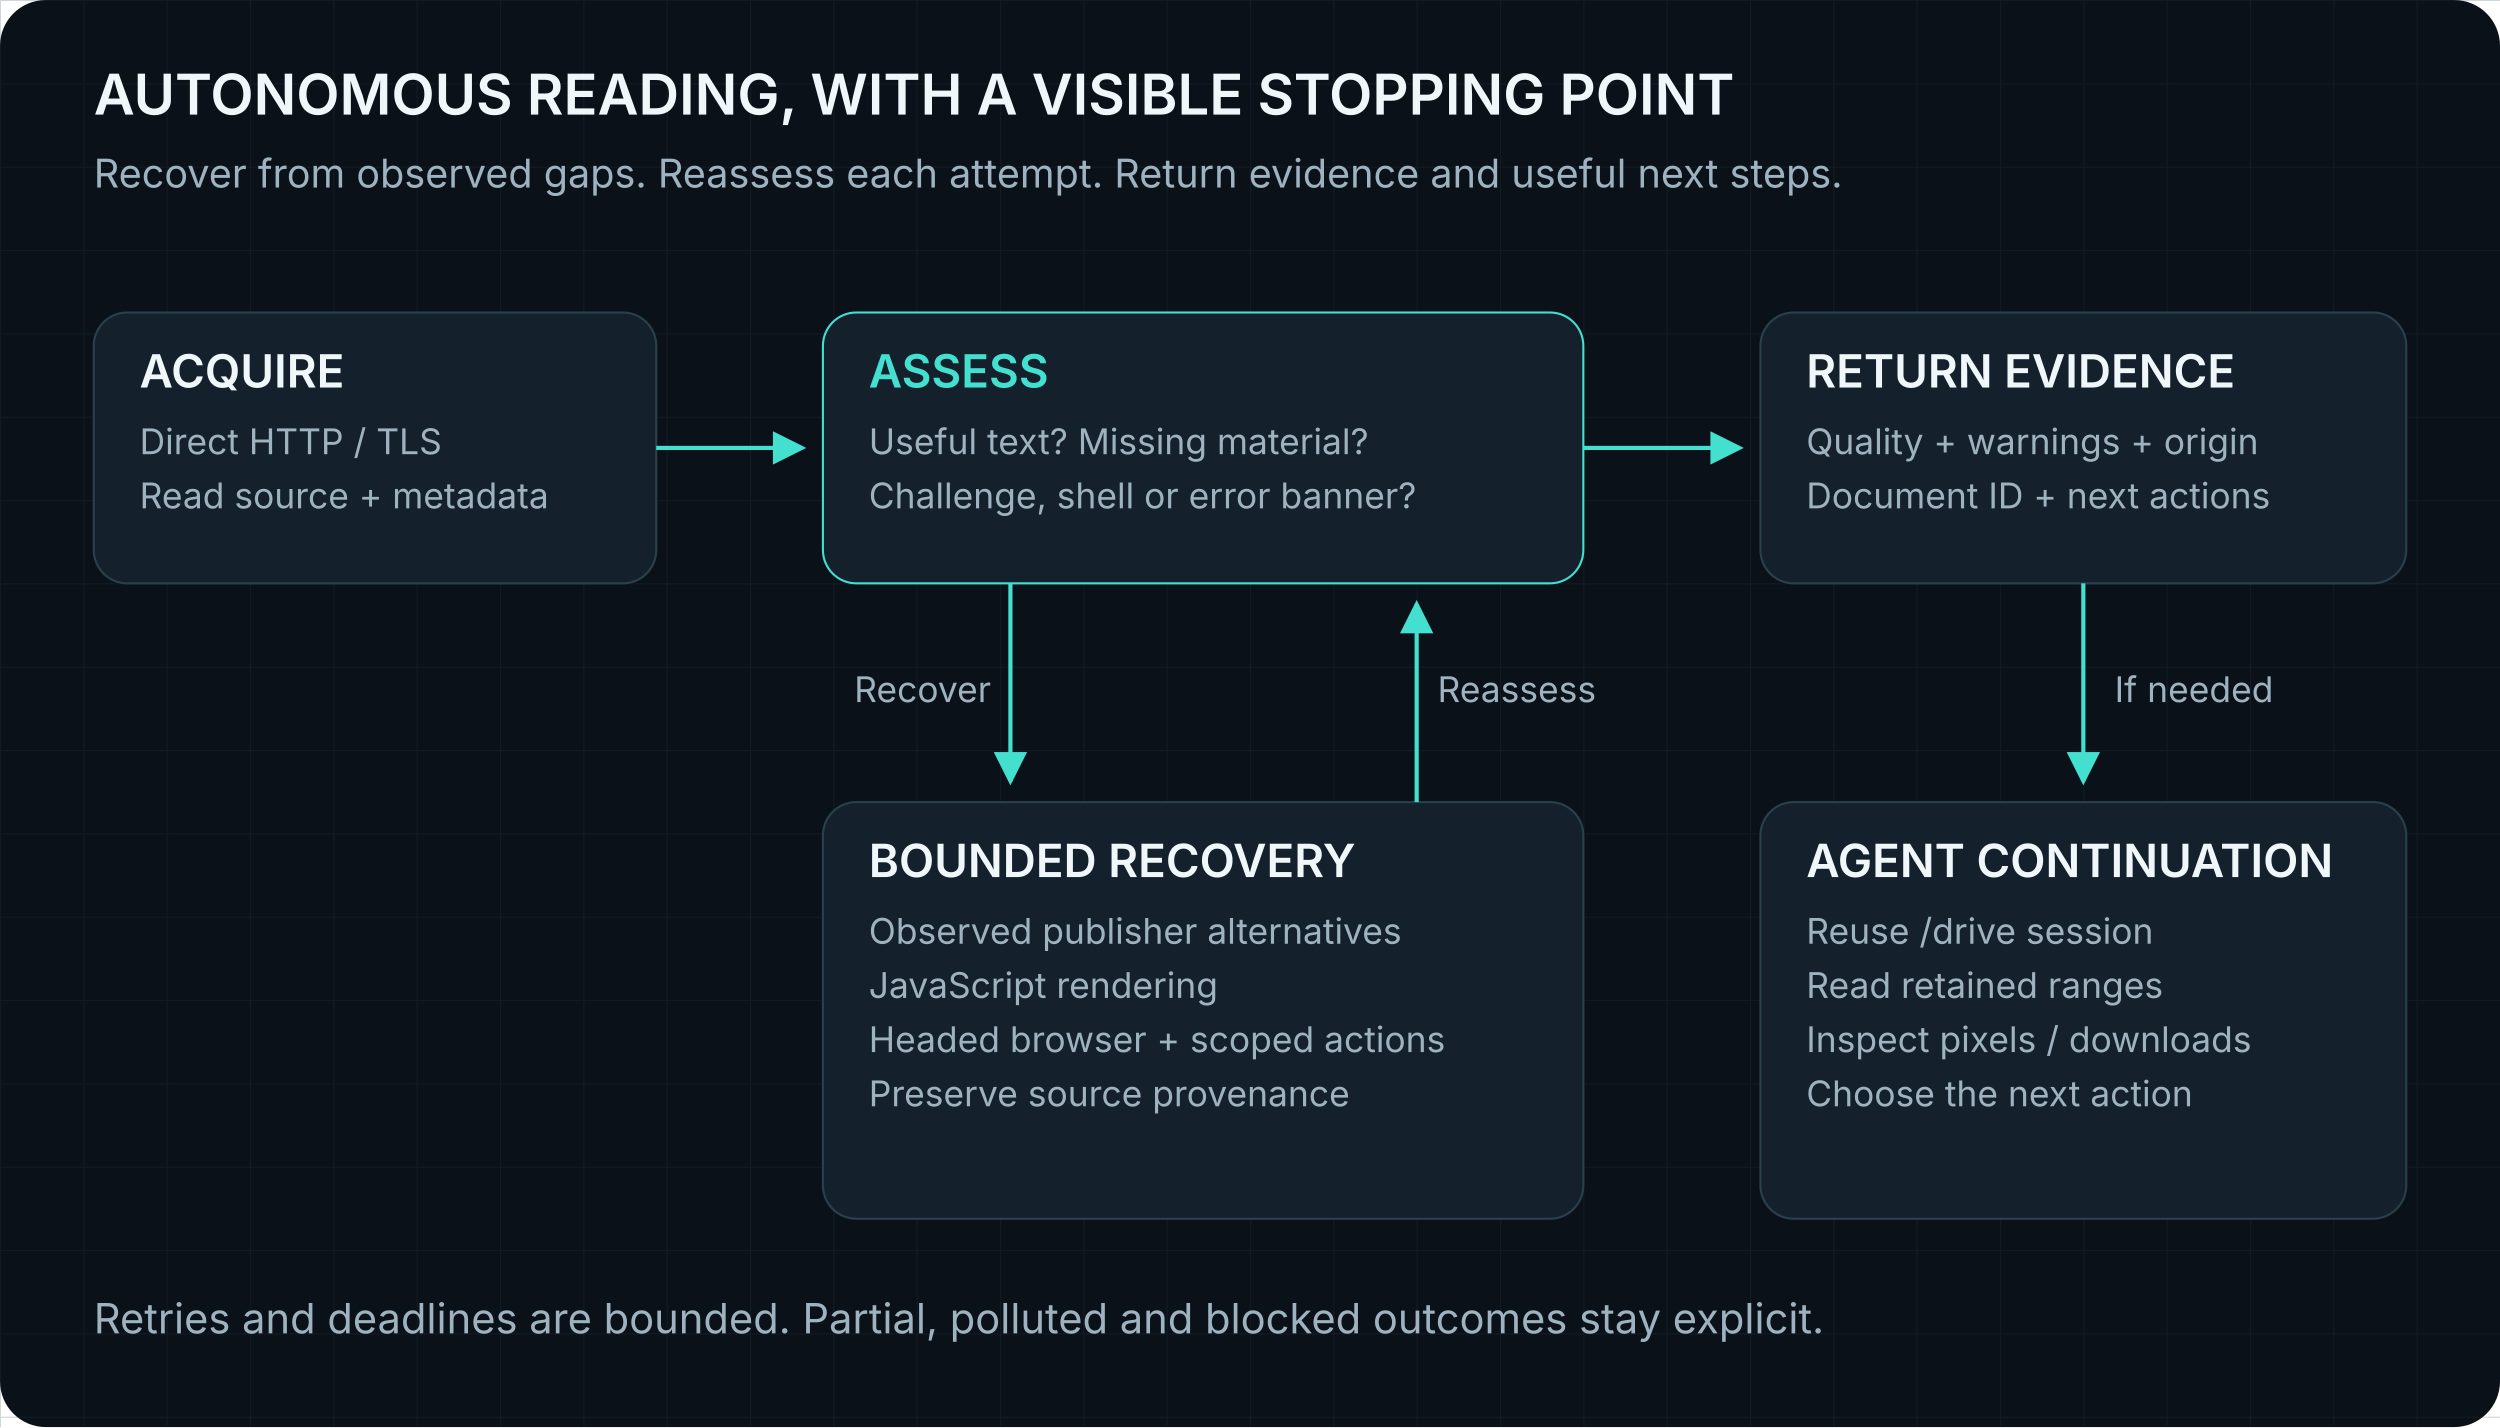
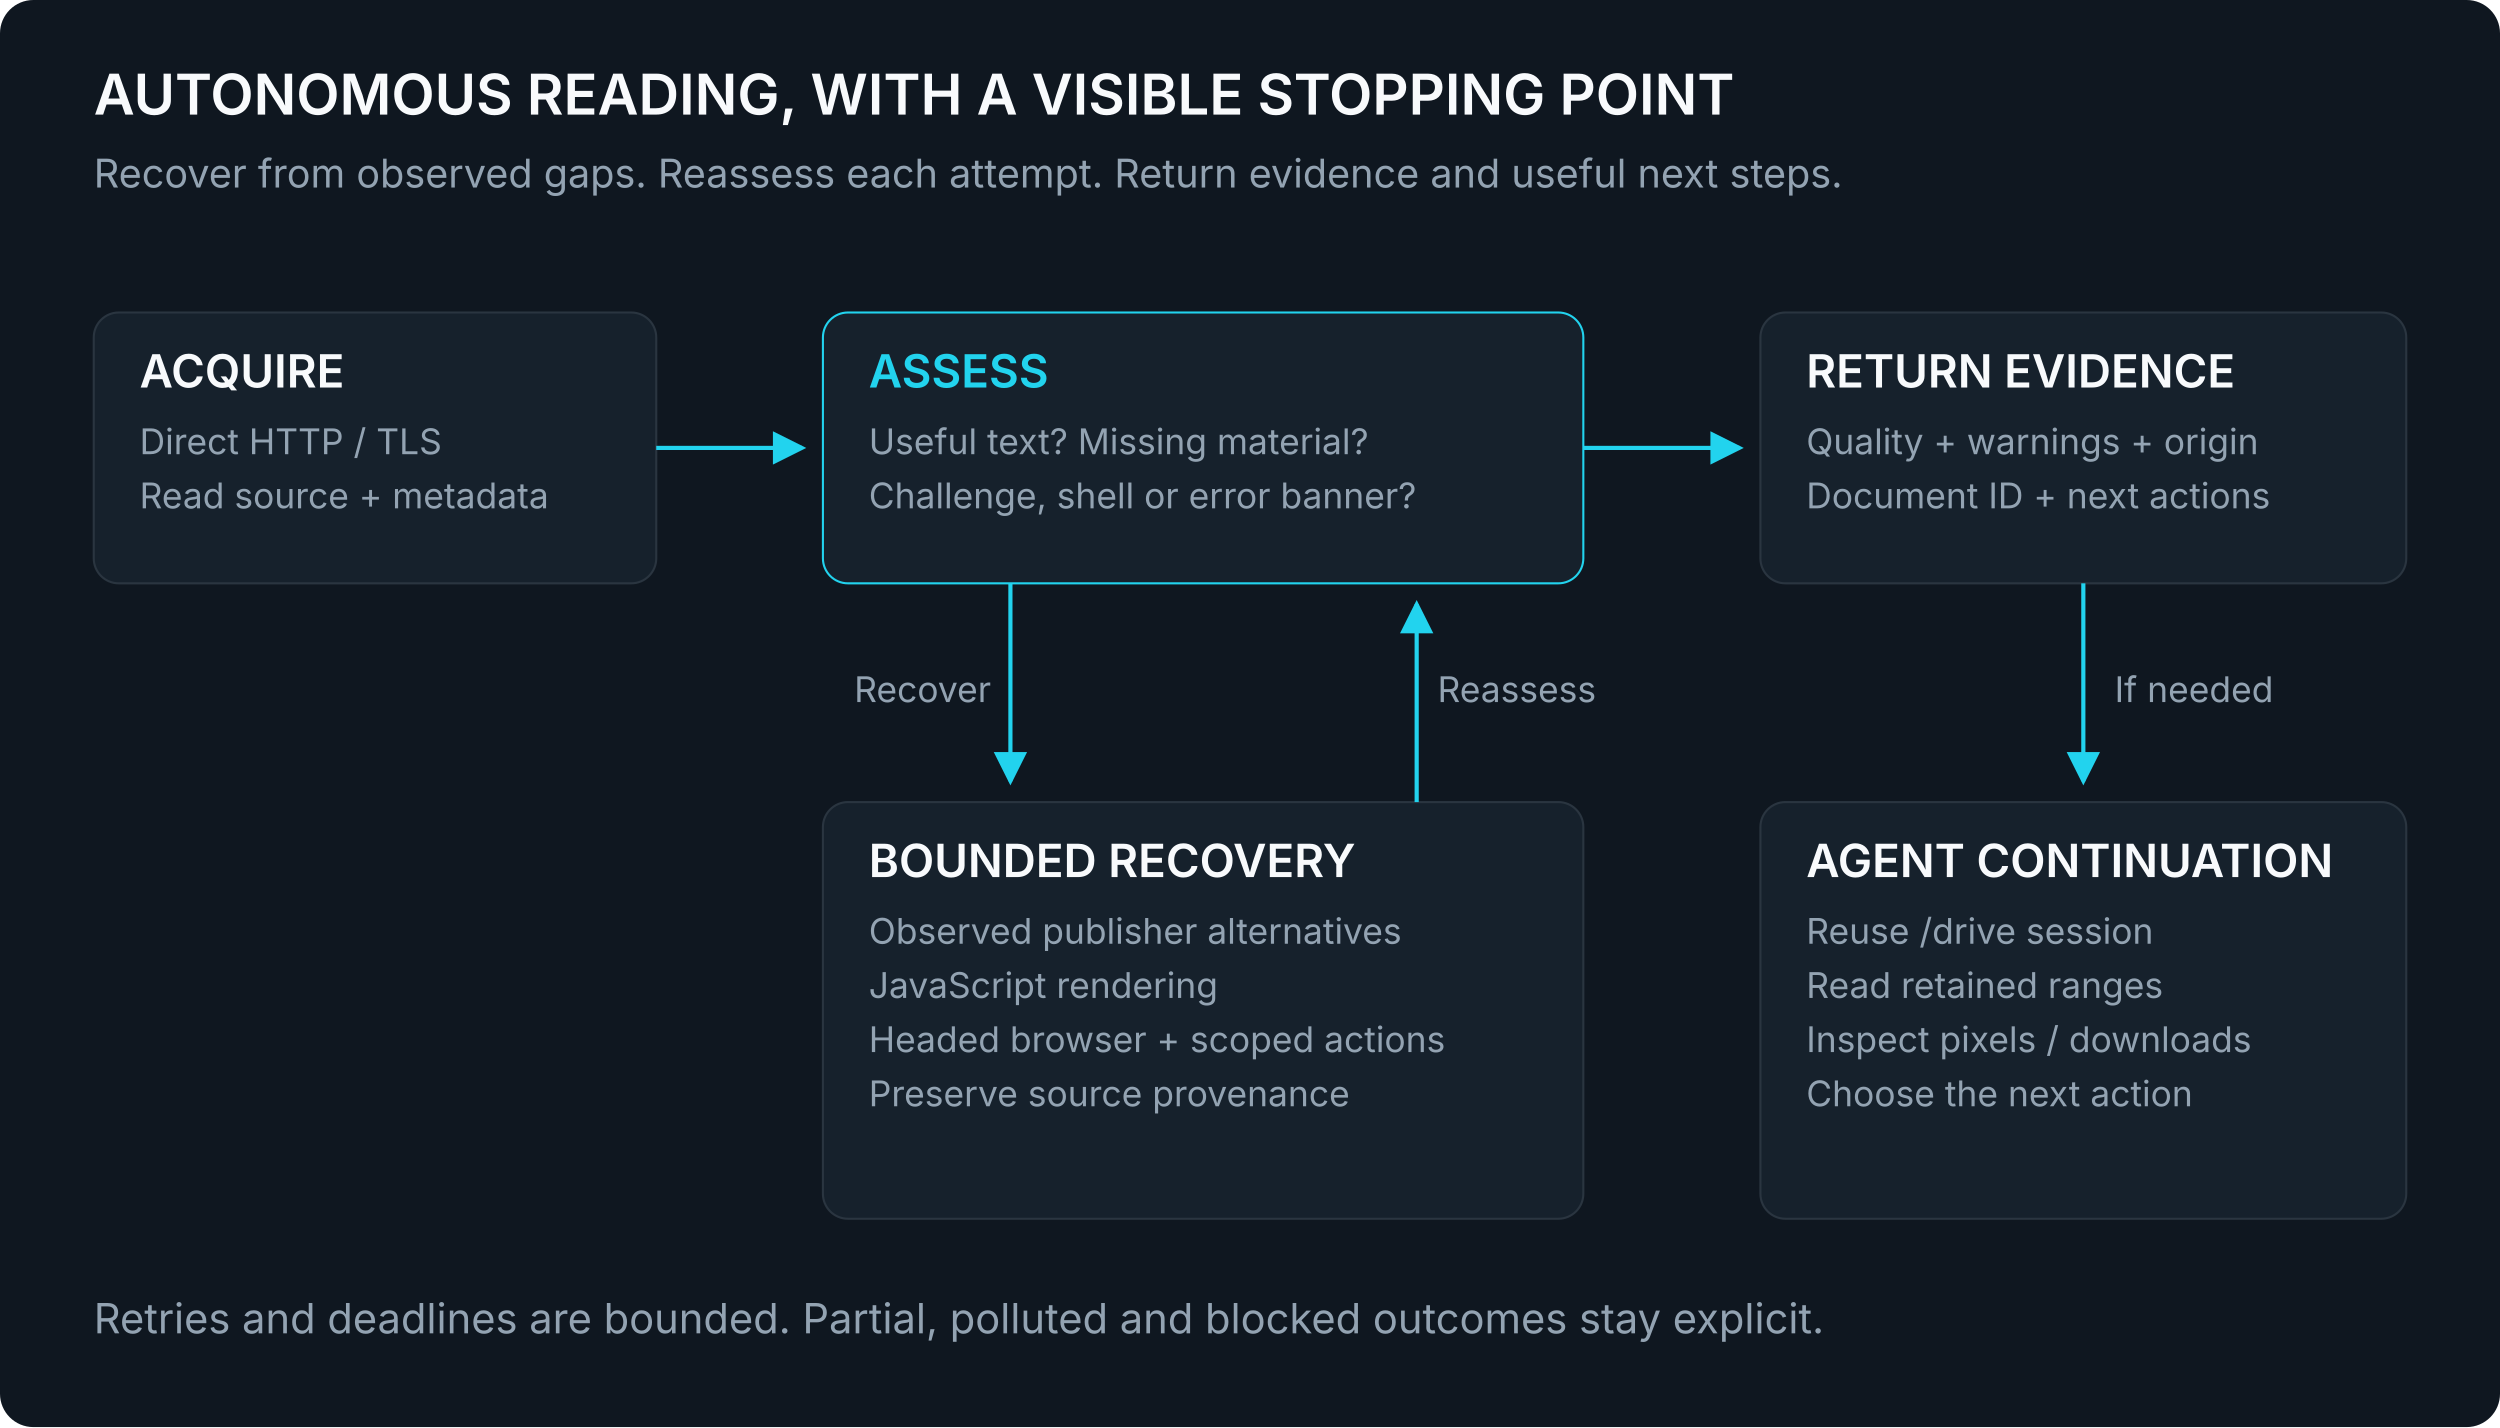
<svg xmlns="http://www.w3.org/2000/svg" width="1200" height="685" viewBox="0 0 1200 685" role="img" aria-labelledby="title">
  <defs>
    <marker id="arrow" markerWidth="8" markerHeight="8" refX="7" refY="4" orient="auto">
-       <path d="M0,0 L8,4 L0,8" fill="#43e0d0" />
+       <path d="M0,0 L8,4 L0,8" fill="#22D3EE" />
    </marker>
    <pattern id="grid" width="40" height="40" patternUnits="userSpaceOnUse">
-       <path d="M40 0H0V40" fill="none" stroke="#29404d" stroke-opacity=".22" />
+       <path d="M40 0H0V40" fill="none" stroke="#2A3540" stroke-opacity=".22" />
    </pattern>
  </defs>
-   <rect width="1200" height="685" rx="22" fill="#0b1118" />
-   <rect width="1200" height="685" fill="url(#grid)" />
+   <rect width="1200" height="685" rx="16" fill="#0F1720" />
  <g font-family="Inter,DejaVu Sans,Arial,sans-serif">
-     <text x="45" y="55" fill="#f0f7fa" font-size="27" font-weight="600">AUTONOMOUS READING, WITH A VISIBLE STOPPING POINT</text>
-     <text x="45" y="90" fill="#9eb2bf" font-size="19" font-weight="400">Recover from observed gaps. Reassess each attempt. Return evidence and useful next steps.</text>
-     <rect x="45" y="150" width="270" height="130" rx="16" fill="#14212c" stroke="#29404d" />
-     <text x="67" y="186" fill="#f0f7fa" font-size="22" font-weight="600">ACQUIRE</text>
-     <text x="67" y="218" fill="#9eb2bf" font-size="17" font-weight="400">Direct HTTP / TLS</text>
-     <text x="67" y="244" fill="#9eb2bf" font-size="17" font-weight="400">Read source + metadata</text>
-     <rect x="395" y="150" width="365" height="130" rx="16" fill="#14212c" stroke="#43e0d0" />
-     <text x="417" y="186" fill="#43e0d0" font-size="22" font-weight="600">ASSESS</text>
-     <text x="417" y="218" fill="#9eb2bf" font-size="17" font-weight="400">Useful text? Missing material?</text>
-     <text x="417" y="244" fill="#9eb2bf" font-size="17" font-weight="400">Challenge, shell or error banner?</text>
-     <rect x="845" y="150" width="310" height="130" rx="16" fill="#14212c" stroke="#29404d" />
-     <text x="867" y="186" fill="#f0f7fa" font-size="22" font-weight="600">RETURN EVIDENCE</text>
-     <text x="867" y="218" fill="#9eb2bf" font-size="17" font-weight="400">Quality + warnings + origin</text>
-     <text x="867" y="244" fill="#9eb2bf" font-size="17" font-weight="400">Document ID + next actions</text>
-     <path d="M315,215 L385,215" fill="none" stroke="#43e0d0" stroke-width="2" marker-end="url(#arrow)" />
-     <path d="M760,215 L835,215" fill="none" stroke="#43e0d0" stroke-width="2" marker-end="url(#arrow)" />
-     <rect x="395" y="385" width="365" height="200" rx="16" fill="#14212c" stroke="#29404d" />
-     <text x="417" y="421" fill="#f0f7fa" font-size="22" font-weight="600">BOUNDED RECOVERY</text>
-     <text x="417" y="453" fill="#9eb2bf" font-size="17" font-weight="400">Observed publisher alternatives</text>
-     <text x="417" y="479" fill="#9eb2bf" font-size="17" font-weight="400">JavaScript rendering</text>
-     <text x="417" y="505" fill="#9eb2bf" font-size="17" font-weight="400">Headed browser + scoped actions</text>
-     <text x="417" y="531" fill="#9eb2bf" font-size="17" font-weight="400">Preserve source provenance</text>
-     <path d="M485,280 L485,375" fill="none" stroke="#43e0d0" stroke-width="2" marker-end="url(#arrow)" />
-     <text x="410" y="337" fill="#9eb2bf" font-size="17" font-weight="400">Recover</text>
-     <path d="M680,385 L680,290" fill="none" stroke="#43e0d0" stroke-width="2" marker-end="url(#arrow)" />
-     <text x="690" y="337" fill="#9eb2bf" font-size="17" font-weight="400">Reassess</text>
-     <rect x="845" y="385" width="310" height="200" rx="16" fill="#14212c" stroke="#29404d" />
-     <text x="867" y="421" fill="#f0f7fa" font-size="22" font-weight="600">AGENT CONTINUATION</text>
-     <text x="867" y="453" fill="#9eb2bf" font-size="17" font-weight="400">Reuse /drive session</text>
-     <text x="867" y="479" fill="#9eb2bf" font-size="17" font-weight="400">Read retained ranges</text>
-     <text x="867" y="505" fill="#9eb2bf" font-size="17" font-weight="400">Inspect pixels / downloads</text>
-     <text x="867" y="531" fill="#9eb2bf" font-size="17" font-weight="400">Choose the next action</text>
-     <path d="M1000,280 L1000,375" fill="none" stroke="#43e0d0" stroke-width="2" marker-end="url(#arrow)" />
-     <text x="1015" y="337" fill="#9eb2bf" font-size="17" font-weight="400">If needed</text>
-     <text x="45" y="640" fill="#9eb2bf" font-size="20" font-weight="400">Retries and deadlines are bounded. Partial, polluted and blocked outcomes stay explicit.</text>
+     <text x="45" y="55" fill="#F8FAFC" font-size="27" font-weight="600">AUTONOMOUS READING, WITH A VISIBLE STOPPING POINT</text>
+     <text x="45" y="90" fill="#93A3B2" font-size="19" font-weight="400">Recover from observed gaps. Reassess each attempt. Return evidence and useful next steps.</text>
+     <rect x="45" y="150" width="270" height="130" rx="12" fill="#16212C" stroke="#2A3540" />
+     <text x="67" y="186" fill="#F8FAFC" font-size="22" font-weight="600">ACQUIRE</text>
+     <text x="67" y="218" fill="#93A3B2" font-size="17" font-weight="400">Direct HTTP / TLS</text>
+     <text x="67" y="244" fill="#93A3B2" font-size="17" font-weight="400">Read source + metadata</text>
+     <rect x="395" y="150" width="365" height="130" rx="12" fill="#16212C" stroke="#22D3EE" />
+     <text x="417" y="186" fill="#22D3EE" font-size="22" font-weight="600">ASSESS</text>
+     <text x="417" y="218" fill="#93A3B2" font-size="17" font-weight="400">Useful text? Missing material?</text>
+     <text x="417" y="244" fill="#93A3B2" font-size="17" font-weight="400">Challenge, shell or error banner?</text>
+     <rect x="845" y="150" width="310" height="130" rx="12" fill="#16212C" stroke="#2A3540" />
+     <text x="867" y="186" fill="#F8FAFC" font-size="22" font-weight="600">RETURN EVIDENCE</text>
+     <text x="867" y="218" fill="#93A3B2" font-size="17" font-weight="400">Quality + warnings + origin</text>
+     <text x="867" y="244" fill="#93A3B2" font-size="17" font-weight="400">Document ID + next actions</text>
+     <path d="M315,215 L385,215" fill="none" stroke="#22D3EE" stroke-width="2" marker-end="url(#arrow)" />
+     <path d="M760,215 L835,215" fill="none" stroke="#22D3EE" stroke-width="2" marker-end="url(#arrow)" />
+     <rect x="395" y="385" width="365" height="200" rx="12" fill="#16212C" stroke="#2A3540" />
+     <text x="417" y="421" fill="#F8FAFC" font-size="22" font-weight="600">BOUNDED RECOVERY</text>
+     <text x="417" y="453" fill="#93A3B2" font-size="17" font-weight="400">Observed publisher alternatives</text>
+     <text x="417" y="479" fill="#93A3B2" font-size="17" font-weight="400">JavaScript rendering</text>
+     <text x="417" y="505" fill="#93A3B2" font-size="17" font-weight="400">Headed browser + scoped actions</text>
+     <text x="417" y="531" fill="#93A3B2" font-size="17" font-weight="400">Preserve source provenance</text>
+     <path d="M485,280 L485,375" fill="none" stroke="#22D3EE" stroke-width="2" marker-end="url(#arrow)" />
+     <text x="410" y="337" fill="#93A3B2" font-size="17" font-weight="400">Recover</text>
+     <path d="M680,385 L680,290" fill="none" stroke="#22D3EE" stroke-width="2" marker-end="url(#arrow)" />
+     <text x="690" y="337" fill="#93A3B2" font-size="17" font-weight="400">Reassess</text>
+     <rect x="845" y="385" width="310" height="200" rx="12" fill="#16212C" stroke="#2A3540" />
+     <text x="867" y="421" fill="#F8FAFC" font-size="22" font-weight="600">AGENT CONTINUATION</text>
+     <text x="867" y="453" fill="#93A3B2" font-size="17" font-weight="400">Reuse /drive session</text>
+     <text x="867" y="479" fill="#93A3B2" font-size="17" font-weight="400">Read retained ranges</text>
+     <text x="867" y="505" fill="#93A3B2" font-size="17" font-weight="400">Inspect pixels / downloads</text>
+     <text x="867" y="531" fill="#93A3B2" font-size="17" font-weight="400">Choose the next action</text>
+     <path d="M1000,280 L1000,375" fill="none" stroke="#22D3EE" stroke-width="2" marker-end="url(#arrow)" />
+     <text x="1015" y="337" fill="#93A3B2" font-size="17" font-weight="400">If needed</text>
+     <text x="45" y="640" fill="#93A3B2" font-size="20" font-weight="400">Retries and deadlines are bounded. Partial, polluted and blocked outcomes stay explicit.</text>
  </g>
</svg>
